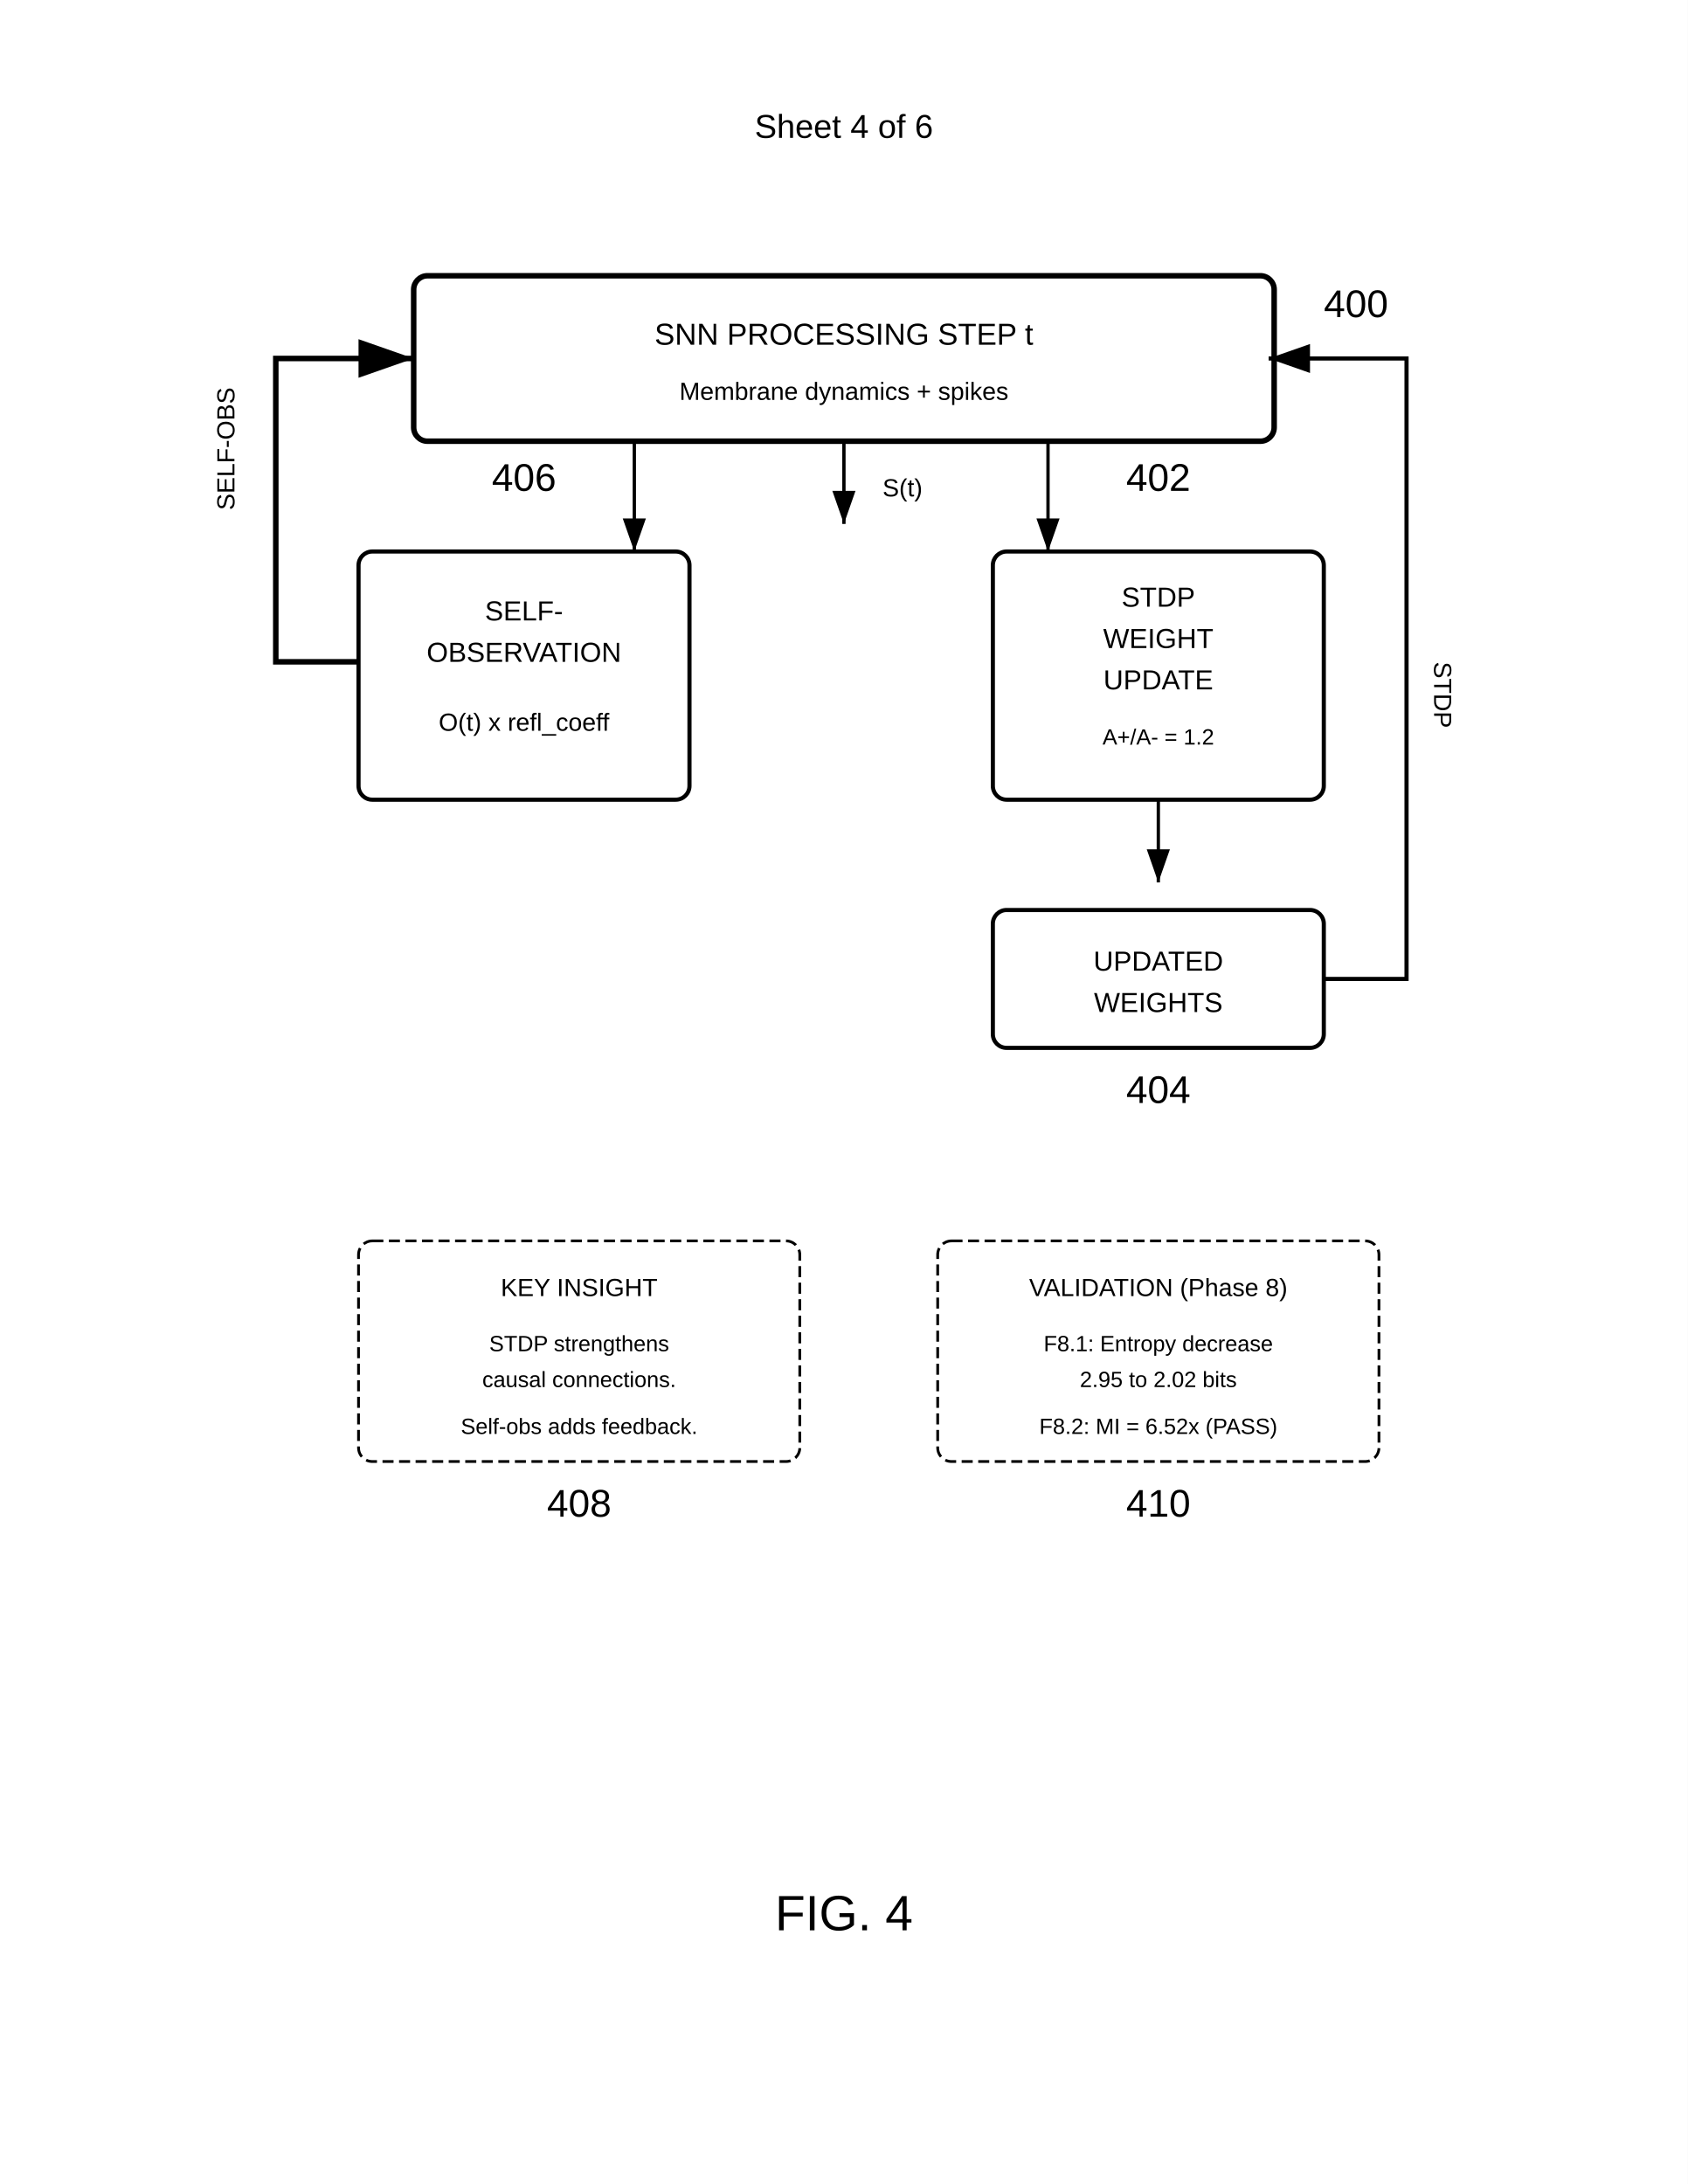
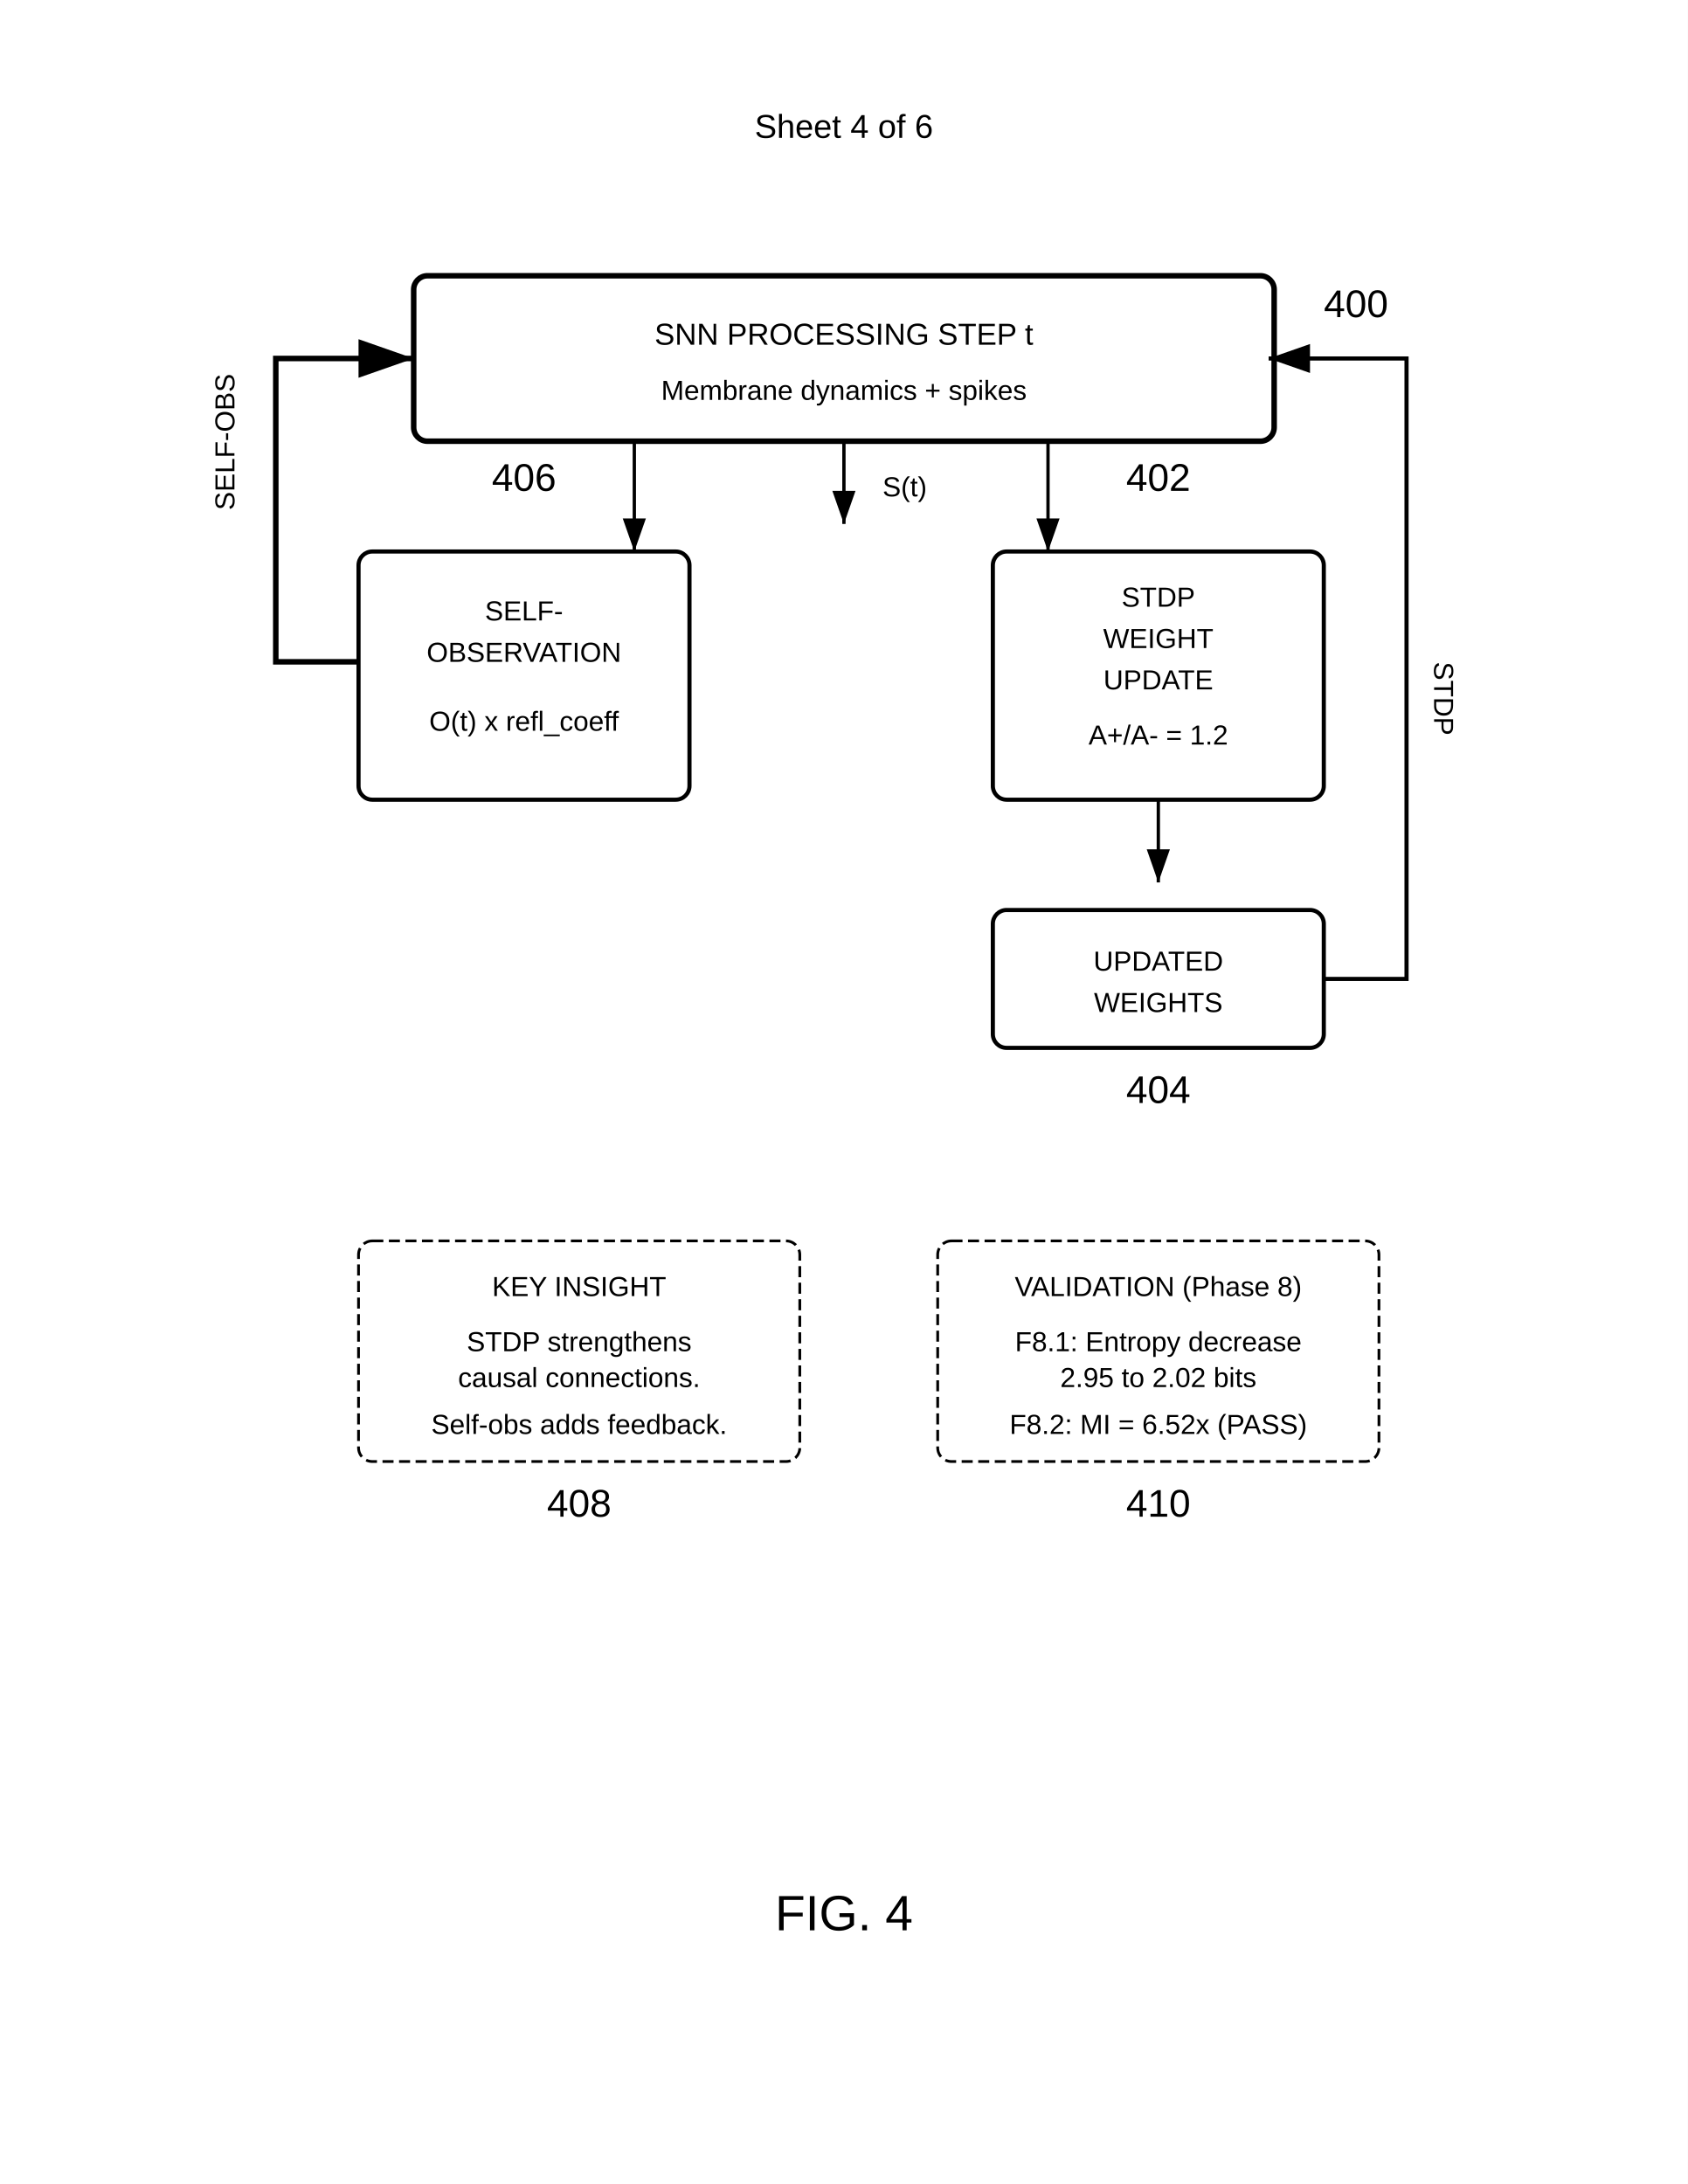
<svg xmlns="http://www.w3.org/2000/svg" width="612" height="792" viewBox="0 0 612 792">
  <rect width="100%" height="100%" fill="#fff" />
  <text x="306" y="50" font-family="Arial" font-size="12" text-anchor="middle" fill="#000">Sheet 4 of 6</text>
  <rect x="150" y="100" width="312" height="60" rx="5" fill="none" stroke="#000" stroke-width="2" />
  <text x="306" y="125" font-family="Arial" font-size="11" text-anchor="middle" fill="#000">SNN PROCESSING STEP t</text>
-   <text x="306" y="145" font-family="Arial" font-size="9" text-anchor="middle" fill="#000">Membrane dynamics + spikes</text>
+   <text x="306" y="145" font-family="Arial" font-size="10" text-anchor="middle" fill="#000">Membrane dynamics + spikes</text>
  <text x="480" y="115" font-family="Arial" font-size="14" font-weight="normal" fill="#000">400</text>
  <path d="M306 160v30" stroke="#000" stroke-width="1.2" marker-end="url(#arrow)" />
-   <text x="320" y="180" font-family="Arial" font-size="9" fill="#000">S(t)</text>
+   <text x="320" y="180" font-family="Arial" font-size="10" fill="#000">S(t)</text>
  <rect x="360" y="200" width="120" height="90" rx="5" fill="none" stroke="#000" stroke-width="1.5" />
  <text x="420" y="220" font-family="Arial" font-size="10" text-anchor="middle" fill="#000">STDP</text>
  <text x="420" y="235" font-family="Arial" font-size="10" text-anchor="middle" fill="#000">WEIGHT</text>
  <text x="420" y="250" font-family="Arial" font-size="10" text-anchor="middle" fill="#000">UPDATE</text>
-   <text x="420" y="270" font-family="Arial" font-size="8" text-anchor="middle" fill="#000">A+/A- = 1.2</text>
+   <text x="420" y="270" font-family="Arial" font-size="10" text-anchor="middle" fill="#000">A+/A- = 1.2</text>
  <text x="420" y="178" font-family="Arial" font-size="14" font-weight="normal" text-anchor="middle" fill="#000">402</text>
  <rect x="130" y="200" width="120" height="90" rx="5" fill="none" stroke="#000" stroke-width="1.5" />
  <text x="190" y="225" font-family="Arial" font-size="10" text-anchor="middle" fill="#000">SELF-</text>
  <text x="190" y="240" font-family="Arial" font-size="10" text-anchor="middle" fill="#000">OBSERVATION</text>
-   <text x="190" y="265" font-family="Arial" font-size="9" text-anchor="middle" fill="#000">O(t) x refl_coeff</text>
+   <text x="190" y="265" font-family="Arial" font-size="10" text-anchor="middle" fill="#000">O(t) x refl_coeff</text>
  <text x="190" y="178" font-family="Arial" font-size="14" font-weight="normal" text-anchor="middle" fill="#000">406</text>
  <path d="M380 160v40" stroke="#000" stroke-width="1.2" marker-end="url(#arrow)" />
  <path d="M230 160v40" stroke="#000" stroke-width="1.2" marker-end="url(#arrow)" />
  <path d="M420 290v30" stroke="#000" stroke-width="1.2" marker-end="url(#arrow)" />
  <rect x="360" y="330" width="120" height="50" rx="5" fill="none" stroke="#000" stroke-width="1.5" />
  <text x="420" y="352" font-family="Arial" font-size="10" text-anchor="middle" fill="#000">UPDATED</text>
  <text x="420" y="367" font-family="Arial" font-size="10" text-anchor="middle" fill="#000">WEIGHTS</text>
  <text x="420" y="400" font-family="Arial" font-size="14" font-weight="normal" text-anchor="middle" fill="#000">404</text>
  <path d="M130 240h-30V130h50" stroke="#000" stroke-width="2" marker-end="url(#arrow)" fill="none" />
-   <text x="85" y="185" font-family="Arial" font-size="9" fill="#000" transform="rotate(-90 85 185)">SELF-OBS</text>
+   <text x="85" y="185" font-family="Arial" font-size="10" fill="#000" transform="rotate(-90 85 185)">SELF-OBS</text>
  <path d="M480 355h30V130h-50" stroke="#000" stroke-width="1.5" marker-end="url(#arrow)" fill="none" />
-   <text x="520" y="240" font-family="Arial" font-size="9" fill="#000" transform="rotate(90 520 240)">STDP</text>
+   <text x="520" y="240" font-family="Arial" font-size="10" fill="#000" transform="rotate(90 520 240)">STDP</text>
  <rect x="130" y="450" width="160" height="80" rx="5" fill="none" stroke="#000" stroke-width="1" stroke-dasharray="4,2" />
-   <text x="210" y="470" font-family="Arial" font-size="9" text-anchor="middle" fill="#000">KEY INSIGHT</text>
-   <text x="210" y="490" font-family="Arial" font-size="8" text-anchor="middle" fill="#000">STDP strengthens</text>
-   <text x="210" y="503" font-family="Arial" font-size="8" text-anchor="middle" fill="#000">causal connections.</text>
-   <text x="210" y="520" font-family="Arial" font-size="8" text-anchor="middle" fill="#000">Self-obs adds feedback.</text>
+   <text x="210" y="470" font-family="Arial" font-size="10" text-anchor="middle" fill="#000">KEY INSIGHT</text>
+   <text x="210" y="490" font-family="Arial" font-size="10" text-anchor="middle" fill="#000">STDP strengthens</text>
+   <text x="210" y="503" font-family="Arial" font-size="10" text-anchor="middle" fill="#000">causal connections.</text>
+   <text x="210" y="520" font-family="Arial" font-size="10" text-anchor="middle" fill="#000">Self-obs adds feedback.</text>
  <text x="210" y="550" font-family="Arial" font-size="14" font-weight="normal" text-anchor="middle" fill="#000">408</text>
  <rect x="340" y="450" width="160" height="80" rx="5" fill="none" stroke="#000" stroke-width="1" stroke-dasharray="4,2" />
-   <text x="420" y="470" font-family="Arial" font-size="9" text-anchor="middle" fill="#000">VALIDATION (Phase 8)</text>
-   <text x="420" y="490" font-family="Arial" font-size="8" text-anchor="middle" fill="#000">F8.1: Entropy decrease</text>
-   <text x="420" y="503" font-family="Arial" font-size="8" text-anchor="middle" fill="#000">2.95 to 2.02 bits</text>
-   <text x="420" y="520" font-family="Arial" font-size="8" text-anchor="middle" fill="#000">F8.2: MI = 6.52x (PASS)</text>
+   <text x="420" y="470" font-family="Arial" font-size="10" text-anchor="middle" fill="#000">VALIDATION (Phase 8)</text>
+   <text x="420" y="490" font-family="Arial" font-size="10" text-anchor="middle" fill="#000">F8.1: Entropy decrease</text>
+   <text x="420" y="503" font-family="Arial" font-size="10" text-anchor="middle" fill="#000">2.95 to 2.02 bits</text>
+   <text x="420" y="520" font-family="Arial" font-size="10" text-anchor="middle" fill="#000">F8.2: MI = 6.52x (PASS)</text>
  <text x="420" y="550" font-family="Arial" font-size="14" font-weight="normal" text-anchor="middle" fill="#000">410</text>
  <defs>
    <marker id="arrow" markerWidth="10" markerHeight="7" refX="10" refY="3.5" orient="auto">
      <polygon points="0 0, 10 3.5, 0 7" fill="#000" />
    </marker>
  </defs>
  <text x="306" y="700" font-family="Arial" font-size="18" font-weight="normal" text-anchor="middle" fill="#000">FIG. 4</text>
</svg>
